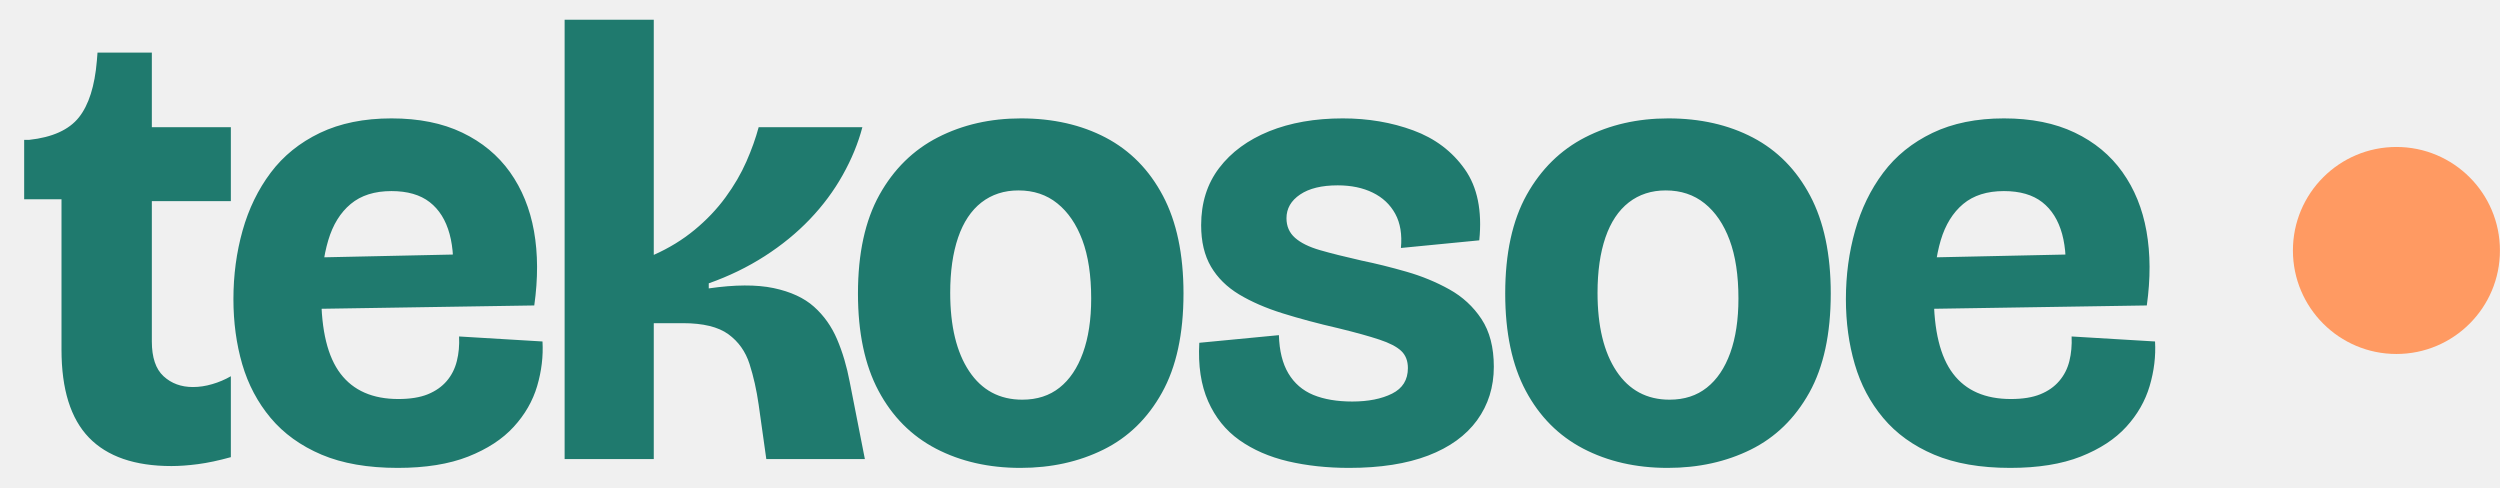
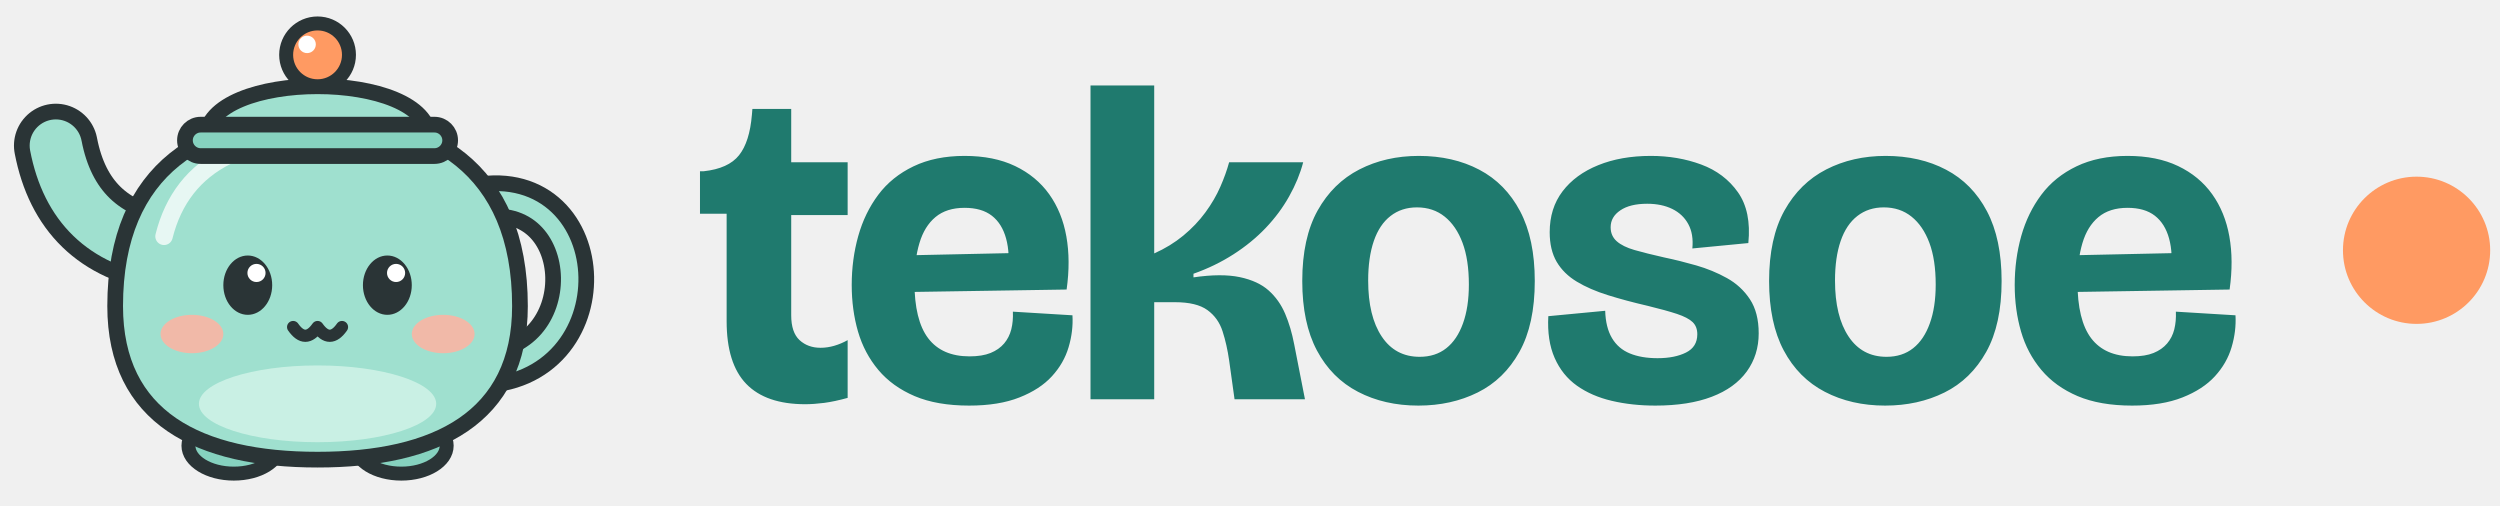
- <svg xmlns="http://www.w3.org/2000/svg" viewBox="0 0 379.68 74.06" width="379.68" height="74.06">
-   <path d="M26.04 70.78Q17.69 70.78 13.51 66.46Q9.34 62.14 9.34 53.11V30.26H3.67V21.24H4.44Q9.72 20.66 11.98 17.83Q14.23 15 14.71 9.24L14.81 7.99H23.06V19.32H35.06V30.55H23.06V51.86Q23.06 55.51 24.84 57.14Q26.62 58.78 29.3 58.78Q30.74 58.78 32.23 58.34Q33.72 57.91 35.06 57.14V69.43Q32.28 70.2 30.07 70.49Q27.86 70.78 26.04 70.78Z M60.41 71.06Q53.59 71.06 48.84 69.05Q44.09 67.03 41.11 63.48Q38.14 59.93 36.79 55.32Q35.45 50.71 35.45 45.43Q35.45 39.96 36.84 35.02Q38.23 30.07 41.11 26.23Q43.99 22.39 48.6 20.18Q53.21 17.98 59.45 17.98Q65.69 17.98 70.2 20.14Q74.71 22.3 77.45 26.14Q80.18 29.98 81.1 35.11Q82.01 40.25 81.14 46.39L43.99 46.97V39.19L70.58 38.62L68.66 43.13Q69.14 38.71 68.28 35.54Q67.42 32.38 65.26 30.7Q63.1 29.02 59.45 29.02Q55.61 29.02 53.26 30.98Q50.9 32.95 49.85 36.5Q48.79 40.06 48.79 44.76Q48.79 52.92 51.72 56.76Q54.65 60.6 60.5 60.6Q63.19 60.6 64.97 59.88Q66.74 59.16 67.85 57.86Q68.95 56.57 69.38 54.84Q69.82 53.11 69.72 51.1L82.39 51.86Q82.58 55.22 81.58 58.63Q80.57 62.04 78.02 64.82Q75.48 67.61 71.11 69.34Q66.74 71.06 60.41 71.06Z M85.75 69.72V3H99.29V38.71Q102.74 37.18 105.48 34.92Q108.22 32.66 110.18 29.98Q112.15 27.29 113.35 24.55Q114.55 21.82 115.22 19.32H130.97Q130.01 22.97 127.99 26.57Q125.98 30.17 123 33.29Q120.02 36.41 116.14 38.9Q112.25 41.4 107.64 43.03V43.8Q113.59 42.94 117.48 43.75Q121.37 44.57 123.62 46.58Q125.88 48.6 127.13 51.53Q128.38 54.46 129.05 58.01L131.35 69.72H116.38L115.22 61.46Q114.74 58.1 113.83 55.27Q112.92 52.44 110.62 50.76Q108.31 49.08 103.7 49.08H99.29V69.72Z M154.97 71.06Q147.77 71.06 142.15 68.14Q136.54 65.21 133.42 59.35Q130.3 53.5 130.3 44.57Q130.3 35.45 133.56 29.59Q136.82 23.74 142.44 20.86Q148.06 17.98 155.06 17.98Q162.36 17.98 167.93 20.9Q173.5 23.83 176.62 29.74Q179.74 35.64 179.74 44.57Q179.74 53.78 176.47 59.64Q173.21 65.5 167.59 68.28Q161.98 71.06 154.97 71.06ZM155.26 60.7Q158.62 60.7 160.92 58.87Q163.22 57.05 164.47 53.59Q165.72 50.14 165.72 45.34Q165.72 40.06 164.38 36.46Q163.03 32.86 160.58 30.89Q158.14 28.92 154.68 28.92Q151.42 28.92 149.06 30.74Q146.71 32.57 145.51 36.07Q144.31 39.58 144.31 44.47Q144.31 52.06 147.19 56.38Q150.07 60.7 155.26 60.7Z M204.89 71.06Q199.9 71.06 195.62 70.06Q191.35 69.05 188.23 66.84Q185.11 64.63 183.48 60.94Q181.85 57.24 182.14 52.06L194.23 50.9Q194.33 54.46 195.67 56.71Q197.02 58.97 199.46 59.98Q201.91 60.98 205.37 60.98Q209.02 60.98 211.42 59.78Q213.82 58.58 213.82 55.9Q213.82 54.26 212.81 53.3Q211.8 52.34 209.5 51.58Q207.19 50.81 203.26 49.85Q198.65 48.79 194.81 47.59Q190.97 46.39 188.18 44.71Q185.4 43.03 183.91 40.49Q182.42 37.94 182.42 34.2Q182.42 29.11 185.16 25.51Q187.9 21.91 192.74 19.94Q197.59 17.98 203.93 17.98Q209.69 17.98 214.63 19.8Q219.58 21.62 222.46 25.7Q225.34 29.78 224.66 36.5L212.76 37.66Q213.05 34.58 211.9 32.47Q210.74 30.36 208.49 29.26Q206.23 28.15 203.16 28.15Q199.51 28.15 197.45 29.54Q195.38 30.94 195.38 33.14Q195.38 34.97 196.68 36.12Q197.98 37.27 200.47 37.99Q202.97 38.71 206.81 39.58Q210.07 40.25 213.58 41.26Q217.08 42.26 220.1 43.94Q223.13 45.62 225 48.46Q226.87 51.29 226.87 55.7Q226.87 60.31 224.33 63.82Q221.78 67.32 216.89 69.19Q211.99 71.06 204.89 71.06Z M253.27 71.06Q246.07 71.06 240.46 68.14Q234.84 65.21 231.72 59.35Q228.6 53.5 228.6 44.57Q228.6 35.45 231.86 29.59Q235.13 23.74 240.74 20.86Q246.36 17.98 253.37 17.98Q260.66 17.98 266.23 20.9Q271.8 23.83 274.92 29.74Q278.04 35.64 278.04 44.57Q278.04 53.78 274.78 59.64Q271.51 65.5 265.9 68.28Q260.28 71.06 253.27 71.06ZM253.56 60.7Q256.92 60.7 259.22 58.87Q261.53 57.05 262.78 53.59Q264.02 50.14 264.02 45.34Q264.02 40.06 262.68 36.46Q261.34 32.86 258.89 30.89Q256.44 28.92 252.98 28.92Q249.72 28.92 247.37 30.74Q245.02 32.57 243.82 36.07Q242.62 39.58 242.62 44.47Q242.62 52.06 245.5 56.38Q248.38 60.7 253.56 60.7Z M305.3 71.06Q298.49 71.06 293.74 69.05Q288.98 67.03 286.01 63.48Q283.03 59.93 281.69 55.32Q280.34 50.71 280.34 45.43Q280.34 39.96 281.74 35.02Q283.13 30.07 286.01 26.23Q288.89 22.39 293.5 20.18Q298.1 17.98 304.34 17.98Q310.58 17.98 315.1 20.14Q319.61 22.3 322.34 26.14Q325.08 29.98 325.99 35.11Q326.9 40.25 326.04 46.39L288.89 46.97V39.19L315.48 38.62L313.56 43.13Q314.04 38.71 313.18 35.54Q312.31 32.38 310.15 30.7Q307.99 29.02 304.34 29.02Q300.5 29.02 298.15 30.98Q295.8 32.95 294.74 36.5Q293.69 40.06 293.69 44.76Q293.69 52.92 296.62 56.76Q299.54 60.6 305.4 60.6Q308.09 60.6 309.86 59.88Q311.64 59.16 312.74 57.86Q313.85 56.57 314.28 54.84Q314.71 53.11 314.62 51.1L327.29 51.86Q327.48 55.22 326.47 58.63Q325.46 62.04 322.92 64.82Q320.38 67.61 316.01 69.34Q311.64 71.06 305.3 71.06Z" fill="#1f7a6e" />
-   <circle cx="363.95" cy="38.04" r="15.72" fill="#ff9a62" />
+ <svg xmlns="http://www.w3.org/2000/svg" viewBox="0 13 509.44 103" width="509.44" height="103">
+   <g transform="scale(0.71111) translate(-9 -28)">
+     <path d="M56 118 Q30 114 25 88" fill="none" stroke="#2a3436" stroke-width="24" stroke-linecap="round" />
+     <path d="M56 118 Q30 114 25 88" fill="none" stroke="#9fe0cf" stroke-width="15" stroke-linecap="round" />
+     <path d="M146 104 C180 98 182 152 146 152" fill="none" stroke="#2a3436" stroke-width="14" stroke-linecap="round" />
+     <path d="M146 104 C180 98 182 152 146 152" fill="none" stroke="#9fe0cf" stroke-width="5" stroke-linecap="round" />
+     <ellipse cx="76" cy="174" rx="13" ry="8" fill="#86d2bf" stroke="#2a3436" stroke-width="4" />
+     <ellipse cx="124" cy="174" rx="13" ry="8" fill="#86d2bf" stroke="#2a3436" stroke-width="4" />
+     <path d="M42 134 C42 94 68 80 100 80 C132 80 158 94 158 134 C158 166 134 178 100 178 C66 178 42 166 42 134 Z" fill="#9fe0cf" stroke="#2a3436" stroke-width="4.5" />
+     <ellipse cx="100" cy="162" rx="34" ry="11" fill="#c9f0e4" />
+     <path d="M56 114 Q60 98 74 91" fill="none" stroke="#ffffff" stroke-width="5" stroke-linecap="round" opacity="0.75" />
+     <path d="M68 86 C68 66 132 66 132 86 Z" fill="#9fe0cf" stroke="#2a3436" stroke-width="4.5" stroke-linejoin="round" />
+     <rect x="62" y="82" width="76" height="9" rx="4.5" fill="#86d2bf" stroke="#2a3436" stroke-width="4.5" />
+     <circle cx="100" cy="62" r="9" fill="#ff9a62" stroke="#2a3436" stroke-width="4" />
+     <circle cx="97" cy="59" r="2.5" fill="#ffffff" />
+     <ellipse cx="80" cy="128" rx="7" ry="8.5" fill="#2a3436" />
+     <ellipse cx="120" cy="128" rx="7" ry="8.5" fill="#2a3436" />
+     <circle cx="82.5" cy="124.5" r="2.6" fill="#ffffff" />
+     <circle cx="122.5" cy="124.5" r="2.6" fill="#ffffff" />
+     <ellipse cx="64" cy="142" rx="9" ry="5.5" fill="#ffb3a1" opacity="0.85" />
+     <ellipse cx="136" cy="142" rx="9" ry="5.5" fill="#ffb3a1" opacity="0.85" />
+     <path d="M93 140 Q96.5 145 100 140 Q103.5 145 107 140" fill="none" stroke="#2a3436" stroke-width="3.5" stroke-linecap="round" stroke-linejoin="round" />
+   </g>
+   <path d="M164.08 95.37Q156.08 95.37 152.07 91.23Q148.07 87.09 148.07 78.44V56.55H142.64V47.9H143.38Q148.44 47.35 150.6 44.63Q152.76 41.92 153.22 36.4L153.32 35.2H161.23V46.06H172.73V56.82H161.23V77.25Q161.23 80.74 162.93 82.31Q164.63 83.87 167.21 83.87Q168.59 83.87 170.01 83.46Q171.44 83.04 172.73 82.31V94.08Q170.06 94.82 167.94 95.1Q165.83 95.37 164.08 95.37Z M197.48 95.65Q190.94 95.65 186.39 93.72Q181.84 91.78 178.98 88.38Q176.13 84.98 174.84 80.56Q173.56 76.14 173.56 71.08Q173.56 65.84 174.89 61.1Q176.22 56.36 178.98 52.68Q181.74 49 186.16 46.89Q190.58 44.77 196.56 44.77Q202.54 44.77 206.86 46.84Q211.18 48.91 213.81 52.59Q216.43 56.27 217.3 61.19Q218.18 66.12 217.35 72L181.74 72.56V65.1L207.23 64.55L205.39 68.88Q205.85 64.64 205.02 61.61Q204.19 58.57 202.12 56.96Q200.05 55.35 196.56 55.35Q192.88 55.35 190.62 57.24Q188.37 59.12 187.36 62.53Q186.34 65.93 186.34 70.44Q186.34 78.26 189.15 81.94Q191.96 85.62 197.57 85.62Q200.14 85.62 201.85 84.93Q203.55 84.24 204.61 83Q205.66 81.76 206.08 80.1Q206.49 78.44 206.4 76.51L218.54 77.25Q218.73 80.47 217.76 83.73Q216.8 87 214.36 89.67Q211.92 92.34 207.73 93.99Q203.55 95.65 197.48 95.65Z M222.22 94.36V30.42H235.2V64.64Q238.51 63.17 241.13 61.01Q243.75 58.85 245.64 56.27Q247.52 53.7 248.67 51.07Q249.82 48.45 250.47 46.06H265.56Q264.64 49.56 262.7 53.01Q260.77 56.46 257.92 59.45Q255.07 62.44 251.34 64.83Q247.62 67.22 243.2 68.78V69.52Q248.9 68.69 252.63 69.47Q256.36 70.26 258.52 72.19Q260.68 74.12 261.88 76.93Q263.07 79.73 263.72 83.14L265.92 94.36H251.57L250.47 86.45Q250.01 83.23 249.13 80.51Q248.26 77.8 246.05 76.19Q243.84 74.58 239.43 74.58H235.2V94.36Z M289.02 95.65Q282.12 95.65 276.73 92.84Q271.35 90.04 268.36 84.42Q265.37 78.81 265.37 70.26Q265.37 61.52 268.5 55.9Q271.63 50.29 277.01 47.53Q282.39 44.77 289.11 44.77Q296.1 44.77 301.44 47.58Q306.77 50.38 309.76 56.04Q312.75 61.7 312.75 70.26Q312.75 79.09 309.62 84.7Q306.5 90.31 301.11 92.98Q295.73 95.65 289.02 95.65ZM289.29 85.71Q292.51 85.71 294.72 83.96Q296.93 82.22 298.12 78.9Q299.32 75.59 299.32 70.99Q299.32 65.93 298.03 62.48Q296.74 59.03 294.4 57.15Q292.05 55.26 288.74 55.26Q285.61 55.26 283.36 57.01Q281.1 58.76 279.95 62.11Q278.8 65.47 278.8 70.16Q278.8 77.43 281.56 81.57Q284.32 85.71 289.29 85.71Z M337.32 95.65Q332.53 95.65 328.44 94.68Q324.34 93.72 321.35 91.6Q318.36 89.48 316.8 85.94Q315.24 82.4 315.51 77.43L327.1 76.33Q327.2 79.73 328.48 81.89Q329.77 84.06 332.12 85.02Q334.46 85.99 337.78 85.99Q341.27 85.99 343.57 84.84Q345.87 83.69 345.87 81.11Q345.87 79.55 344.91 78.63Q343.94 77.71 341.73 76.97Q339.52 76.24 335.75 75.32Q331.34 74.3 327.66 73.15Q323.98 72 321.31 70.39Q318.64 68.78 317.21 66.35Q315.79 63.91 315.79 60.32Q315.79 55.44 318.41 51.99Q321.03 48.54 325.68 46.66Q330.32 44.77 336.4 44.77Q341.92 44.77 346.65 46.52Q351.39 48.27 354.15 52.18Q356.91 56.09 356.27 62.53L344.86 63.63Q345.14 60.69 344.03 58.66Q342.93 56.64 340.77 55.58Q338.6 54.52 335.66 54.52Q332.16 54.52 330.19 55.86Q328.21 57.19 328.21 59.31Q328.21 61.06 329.45 62.16Q330.69 63.26 333.08 63.95Q335.48 64.64 339.16 65.47Q342.28 66.12 345.64 67.08Q349 68.05 351.9 69.66Q354.8 71.27 356.59 73.98Q358.38 76.7 358.38 80.93Q358.38 85.34 355.95 88.7Q353.51 92.06 348.82 93.85Q344.12 95.65 337.32 95.65Z M384.14 95.65Q377.24 95.65 371.86 92.84Q366.48 90.04 363.49 84.42Q360.5 78.81 360.5 70.26Q360.5 61.52 363.63 55.9Q366.76 50.29 372.14 47.53Q377.52 44.77 384.24 44.77Q391.23 44.77 396.56 47.58Q401.9 50.38 404.89 56.04Q407.88 61.7 407.88 70.26Q407.88 79.09 404.75 84.7Q401.62 90.31 396.24 92.98Q390.86 95.65 384.14 95.65ZM384.42 85.71Q387.64 85.71 389.85 83.96Q392.06 82.22 393.25 78.9Q394.45 75.59 394.45 70.99Q394.45 65.93 393.16 62.48Q391.87 59.03 389.53 57.15Q387.18 55.26 383.87 55.26Q380.74 55.26 378.49 57.01Q376.23 58.76 375.08 62.11Q373.93 65.47 373.93 70.16Q373.93 77.43 376.69 81.57Q379.45 85.71 384.42 85.71Z M434.47 95.65Q427.94 95.65 423.38 93.72Q418.83 91.78 415.98 88.38Q413.12 84.98 411.84 80.56Q410.55 76.14 410.55 71.08Q410.55 65.84 411.88 61.1Q413.22 56.36 415.98 52.68Q418.74 49 423.15 46.89Q427.57 44.77 433.55 44.77Q439.53 44.77 443.85 46.84Q448.18 48.91 450.8 52.59Q453.42 56.27 454.29 61.19Q455.17 66.12 454.34 72L418.74 72.56V65.1L444.22 64.55L442.38 68.88Q442.84 64.64 442.01 61.61Q441.18 58.57 439.11 56.96Q437.04 55.35 433.55 55.35Q429.87 55.35 427.61 57.24Q425.36 59.12 424.35 62.53Q423.34 65.93 423.34 70.44Q423.34 78.26 426.14 81.94Q428.95 85.62 434.56 85.62Q437.14 85.62 438.84 84.93Q440.54 84.24 441.6 83Q442.66 81.76 443.07 80.1Q443.48 78.44 443.39 76.51L455.54 77.25Q455.72 80.47 454.75 83.73Q453.79 87 451.35 89.67Q448.91 92.34 444.73 93.99Q440.54 95.65 434.47 95.65Z" fill="#1f7a6e" />
+   <circle cx="492.44" cy="64.00" r="15" fill="#ff9a62" />
</svg>
